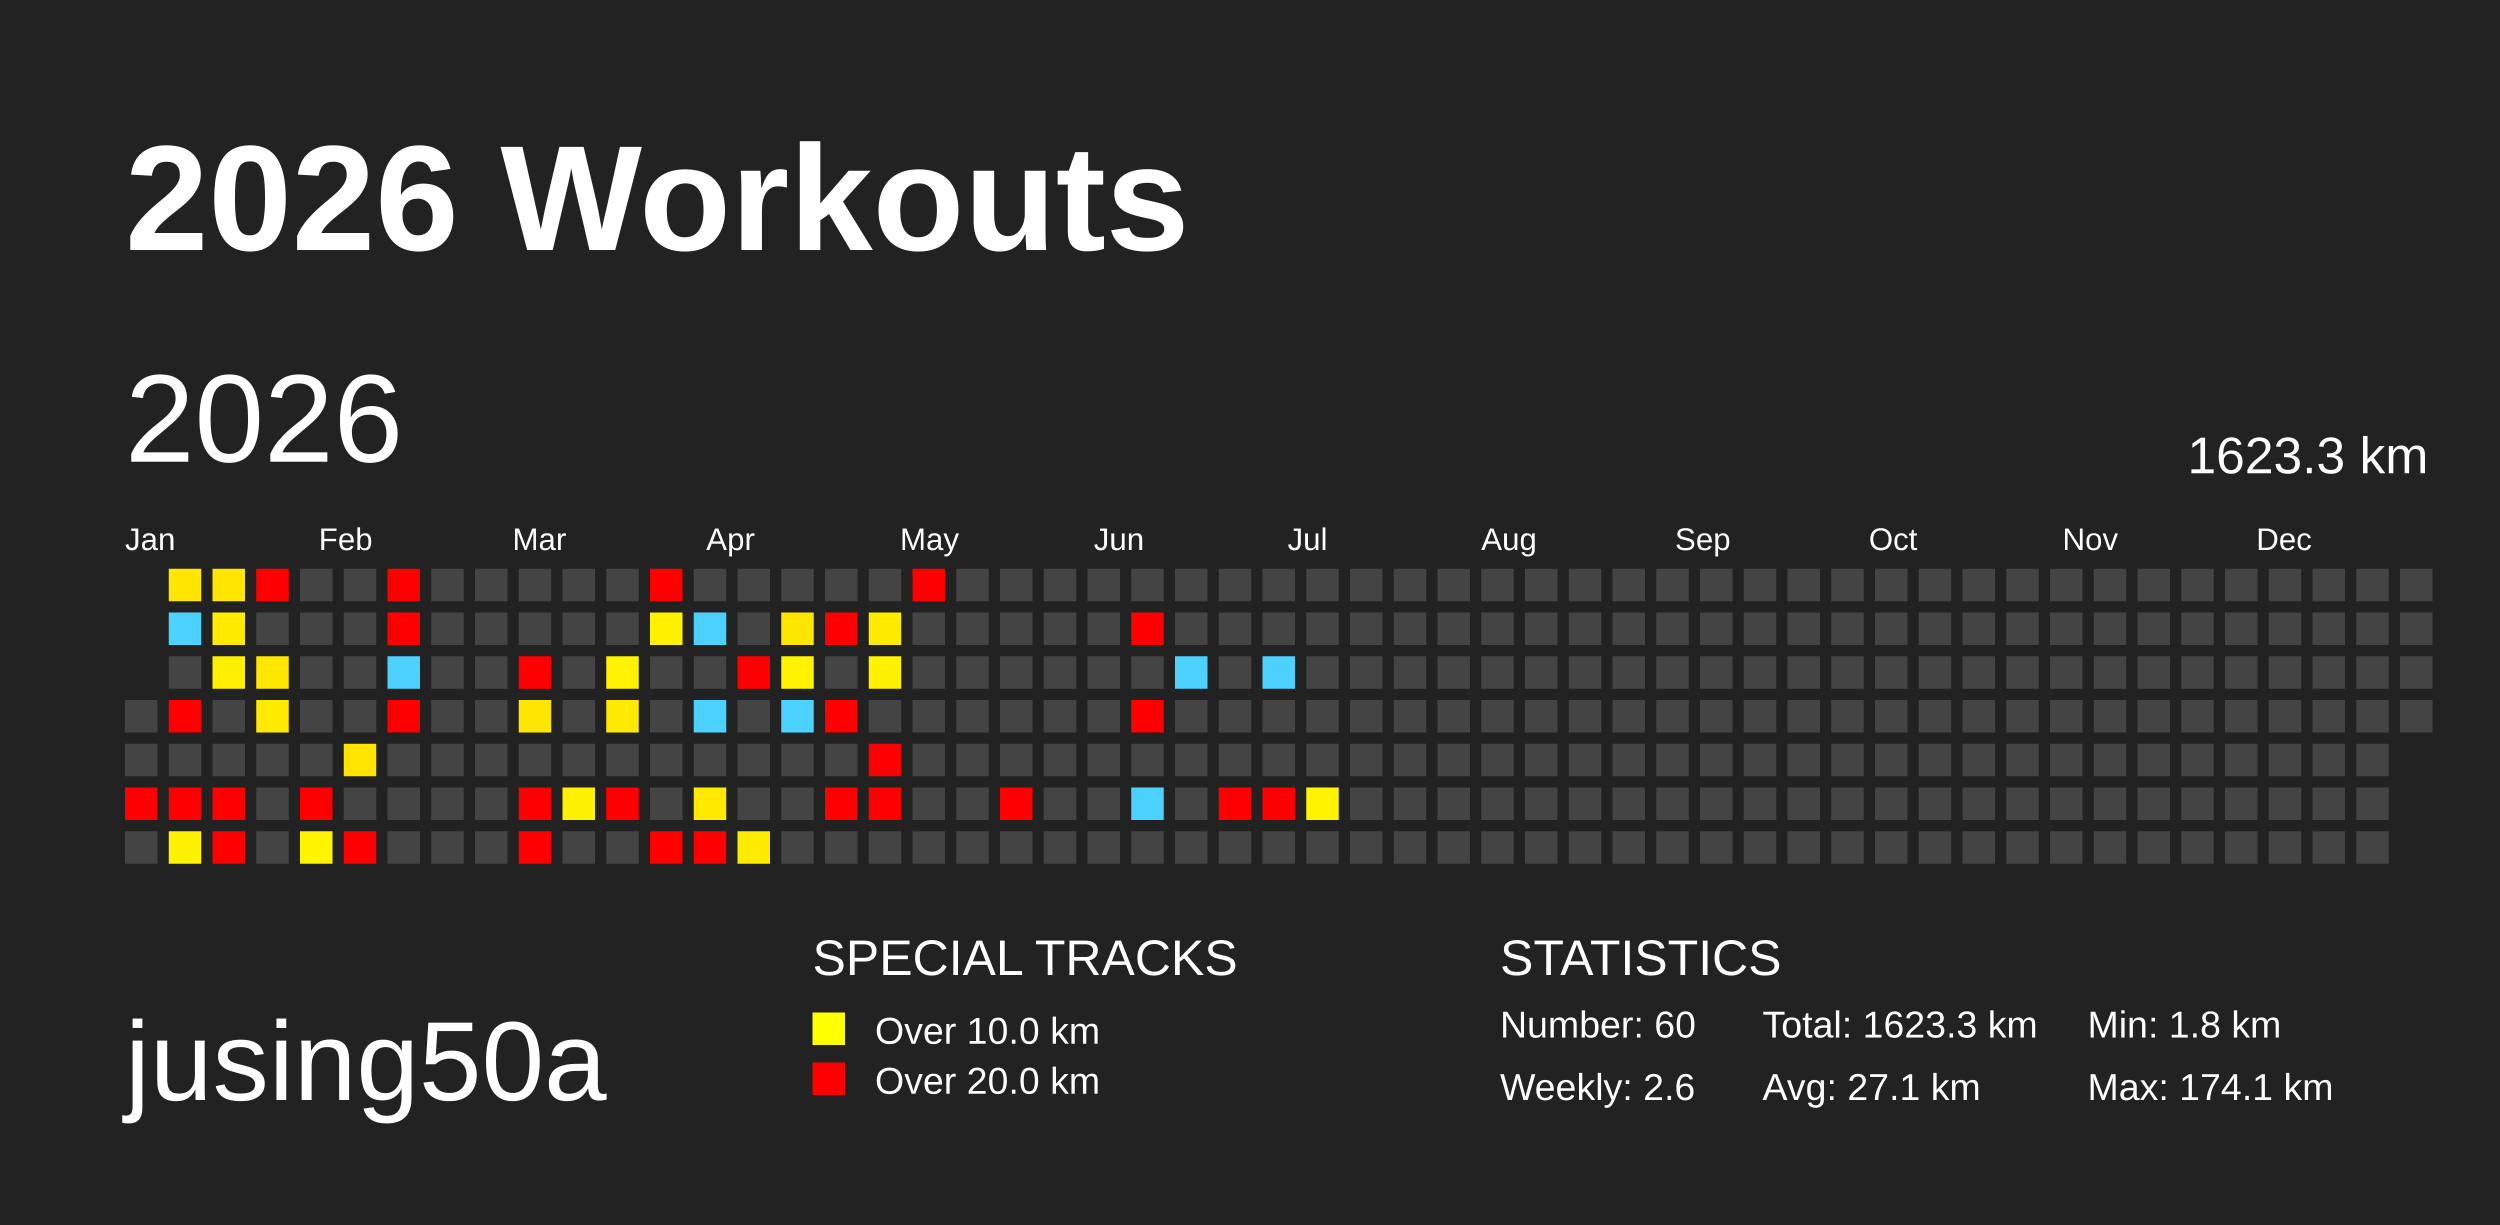
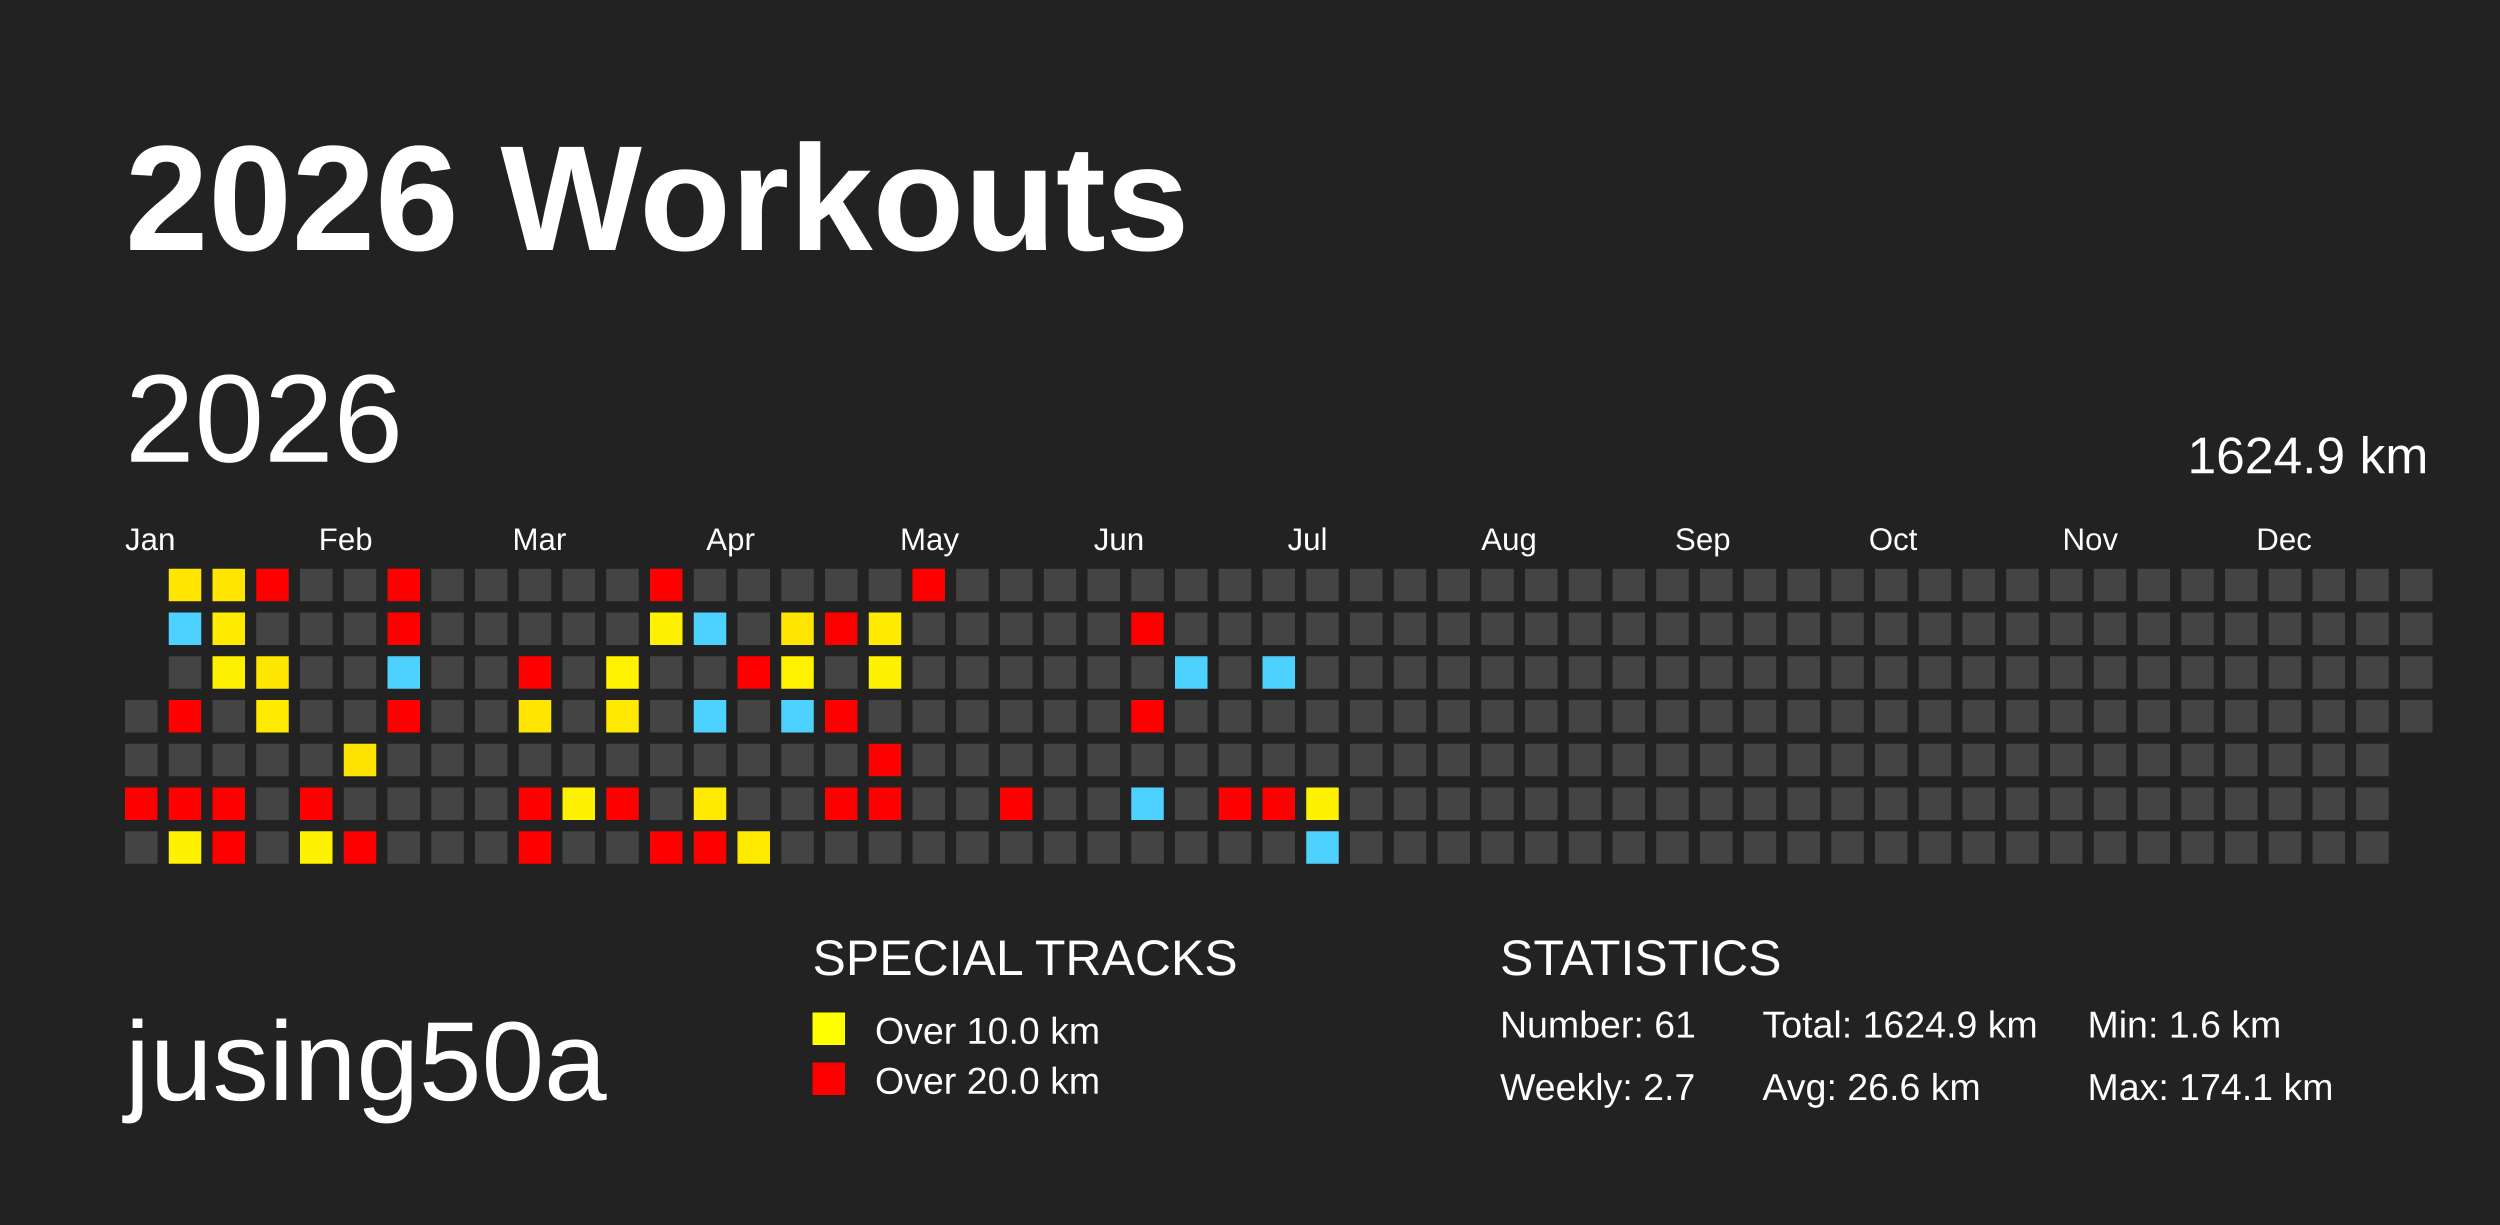
<svg xmlns="http://www.w3.org/2000/svg" baseProfile="full" height="98mm" version="1.1" viewBox="0,0,200,98" width="200mm">
  <defs />
  <rect fill="#222222" height="98" width="200" x="0" y="0" />
  <text fill="#FFFFFF" style="font-size:12px; font-family:Arial; font-weight:bold;" x="10" y="20">2026 Workouts</text>
  <text fill="#FFFFFF" style="font-size:9px; font-family:Arial" x="10" y="88">jusing50a</text>
  <text fill="#FFFFFF" style="font-size:4px; font-family:Arial" x="65" y="78">SPECIAL TRACKS</text>
  <rect fill="yellow" height="2.6" width="2.6" x="65" y="81" />
  <text fill="#FFFFFF" style="font-size:3px; font-family:Arial" x="70" y="83.5">Over 10.0 km</text>
  <rect fill="red" height="2.6" width="2.6" x="65" y="85" />
  <text fill="#FFFFFF" style="font-size:3px; font-family:Arial" x="70" y="87.5">Over 20.0 km</text>
  <text fill="#FFFFFF" style="font-size:4px; font-family:Arial" x="120" y="78">STATISTICS</text>
-   <text fill="#FFFFFF" style="font-size:3px; font-family:Arial" x="120" y="83">Number: 60</text>
-   <text fill="#FFFFFF" style="font-size:3px; font-family:Arial" x="120" y="88">Weekly: 2.6</text>
-   <text fill="#FFFFFF" style="font-size:3px; font-family:Arial" x="141" y="83">Total: 1623.3 km</text>
-   <text fill="#FFFFFF" style="font-size:3px; font-family:Arial" x="141" y="88">Avg: 27.1 km</text>
-   <text fill="#FFFFFF" style="font-size:3px; font-family:Arial" x="167" y="83">Min: 1.8 km</text>
+   <text fill="#FFFFFF" style="font-size:3px; font-family:Arial" x="120" y="83">Number: 61</text>
+   <text fill="#FFFFFF" style="font-size:3px; font-family:Arial" x="120" y="88">Weekly: 2.7</text>
+   <text fill="#FFFFFF" style="font-size:3px; font-family:Arial" x="141" y="83">Total: 1624.9 km</text>
+   <text fill="#FFFFFF" style="font-size:3px; font-family:Arial" x="141" y="88">Avg: 26.6 km</text>
+   <text fill="#FFFFFF" style="font-size:3px; font-family:Arial" x="167" y="83">Min: 1.6 km</text>
  <text fill="#FFFFFF" style="font-size:3px; font-family:Arial" x="167" y="88">Max: 174.1 km</text>
  <text dominant-baseline="hanging" fill="#FFFFFF" style="font-size:10.0px; font-family:Arial;" x="10" y="30">2026</text>
-   <text dominant-baseline="hanging" fill="#FFFFFF" style="font-size:4.125px; font-family:Arial;" x="175" y="35">1623.3 km</text>
+   <text dominant-baseline="hanging" fill="#FFFFFF" style="font-size:4.125px; font-family:Arial;" x="175" y="35">1624.9 km</text>
  <text fill="#FFFFFF" style="font-size:2.5px; font-family:Arial" x="10.0" y="44">Jan</text>
  <text fill="#FFFFFF" style="font-size:2.5px; font-family:Arial" x="25.5" y="44">Feb</text>
  <text fill="#FFFFFF" style="font-size:2.5px; font-family:Arial" x="41.0" y="44">Mar</text>
  <text fill="#FFFFFF" style="font-size:2.5px; font-family:Arial" x="56.5" y="44">Apr</text>
  <text fill="#FFFFFF" style="font-size:2.5px; font-family:Arial" x="72.0" y="44">May</text>
  <text fill="#FFFFFF" style="font-size:2.5px; font-family:Arial" x="87.5" y="44">Jun</text>
  <text fill="#FFFFFF" style="font-size:2.5px; font-family:Arial" x="103.0" y="44">Jul</text>
  <text fill="#FFFFFF" style="font-size:2.5px; font-family:Arial" x="118.5" y="44">Aug</text>
  <text fill="#FFFFFF" style="font-size:2.5px; font-family:Arial" x="134.0" y="44">Sep</text>
  <text fill="#FFFFFF" style="font-size:2.5px; font-family:Arial" x="149.5" y="44">Oct</text>
  <text fill="#FFFFFF" style="font-size:2.5px; font-family:Arial" x="165.0" y="44">Nov</text>
  <text fill="#FFFFFF" style="font-size:2.5px; font-family:Arial" x="180.5" y="44">Dec</text>
  <rect fill="#444444" height="2.6" width="2.6" x="10.0" y="56.0" />
  <rect fill="#444444" height="2.6" width="2.6" x="10.0" y="59.5" />
  <rect fill="red" height="2.6" width="2.6" x="10.0" y="63.0" />
  <rect fill="#444444" height="2.6" width="2.6" x="10.0" y="66.5" />
  <rect fill="#ffe500" height="2.6" width="2.6" x="13.5" y="45.5" />
  <rect fill="#4dd2ff" height="2.6" width="2.6" x="13.5" y="49.0" />
  <rect fill="#444444" height="2.6" width="2.6" x="13.5" y="52.5" />
  <rect fill="red" height="2.6" width="2.6" x="13.5" y="56.0" />
  <rect fill="#444444" height="2.6" width="2.6" x="13.5" y="59.5" />
  <rect fill="red" height="2.6" width="2.6" x="13.5" y="63.0" />
  <rect fill="#fff200" height="2.6" width="2.6" x="13.5" y="66.5" />
-   <rect fill="#ffe600" height="2.6" width="2.6" x="17.0" y="45.5" />
+   <rect fill="#ffe500" height="2.6" width="2.6" x="17.0" y="45.5" />
  <rect fill="#ffeb00" height="2.6" width="2.6" x="17.0" y="49.0" />
  <rect fill="#fff000" height="2.6" width="2.6" x="17.0" y="52.5" />
  <rect fill="#444444" height="2.6" width="2.6" x="17.0" y="56.0" />
  <rect fill="#444444" height="2.6" width="2.6" x="17.0" y="59.5" />
  <rect fill="red" height="2.6" width="2.6" x="17.0" y="63.0" />
  <rect fill="red" height="2.6" width="2.6" x="17.0" y="66.5" />
  <rect fill="red" height="2.6" width="2.6" x="20.5" y="45.5" />
  <rect fill="#444444" height="2.6" width="2.6" x="20.5" y="49.0" />
  <rect fill="#ffe600" height="2.6" width="2.6" x="20.5" y="52.5" />
  <rect fill="#ffea00" height="2.6" width="2.6" x="20.5" y="56.0" />
  <rect fill="#444444" height="2.6" width="2.6" x="20.5" y="59.5" />
  <rect fill="#444444" height="2.6" width="2.6" x="20.5" y="63.0" />
  <rect fill="#444444" height="2.6" width="2.6" x="20.5" y="66.5" />
  <rect fill="#444444" height="2.6" width="2.6" x="24.0" y="45.5" />
  <rect fill="#444444" height="2.6" width="2.6" x="24.0" y="49.0" />
  <rect fill="#444444" height="2.6" width="2.6" x="24.0" y="52.5" />
  <rect fill="#444444" height="2.6" width="2.6" x="24.0" y="56.0" />
  <rect fill="#444444" height="2.6" width="2.6" x="24.0" y="59.5" />
  <rect fill="red" height="2.6" width="2.6" x="24.0" y="63.0" />
-   <rect fill="#fff300" height="2.6" width="2.6" x="24.0" y="66.5" />
+   <rect fill="#fff200" height="2.6" width="2.6" x="24.0" y="66.5" />
  <rect fill="#444444" height="2.6" width="2.6" x="27.5" y="45.5" />
  <rect fill="#444444" height="2.6" width="2.6" x="27.5" y="49.0" />
  <rect fill="#444444" height="2.6" width="2.6" x="27.5" y="52.5" />
  <rect fill="#444444" height="2.6" width="2.6" x="27.5" y="56.0" />
-   <rect fill="#ffe500" height="2.6" width="2.6" x="27.5" y="59.5" />
+   <rect fill="#ffe400" height="2.6" width="2.6" x="27.5" y="59.5" />
  <rect fill="#444444" height="2.6" width="2.6" x="27.5" y="63.0" />
  <rect fill="red" height="2.6" width="2.6" x="27.5" y="66.5" />
  <rect fill="red" height="2.6" width="2.6" x="31.0" y="45.5" />
  <rect fill="red" height="2.6" width="2.6" x="31.0" y="49.0" />
  <rect fill="#4dd2ff" height="2.6" width="2.6" x="31.0" y="52.5" />
  <rect fill="red" height="2.6" width="2.6" x="31.0" y="56.0" />
  <rect fill="#444444" height="2.6" width="2.6" x="31.0" y="59.5" />
  <rect fill="#444444" height="2.6" width="2.6" x="31.0" y="63.0" />
  <rect fill="#444444" height="2.6" width="2.6" x="31.0" y="66.5" />
  <rect fill="#444444" height="2.6" width="2.6" x="34.5" y="45.5" />
  <rect fill="#444444" height="2.6" width="2.6" x="34.5" y="49.0" />
  <rect fill="#444444" height="2.6" width="2.6" x="34.5" y="52.5" />
  <rect fill="#444444" height="2.6" width="2.6" x="34.5" y="56.0" />
  <rect fill="#444444" height="2.6" width="2.6" x="34.5" y="59.5" />
  <rect fill="#444444" height="2.6" width="2.6" x="34.5" y="63.0" />
  <rect fill="#444444" height="2.6" width="2.6" x="34.5" y="66.5" />
  <rect fill="#444444" height="2.6" width="2.6" x="38.0" y="45.5" />
  <rect fill="#444444" height="2.6" width="2.6" x="38.0" y="49.0" />
  <rect fill="#444444" height="2.6" width="2.6" x="38.0" y="52.5" />
  <rect fill="#444444" height="2.6" width="2.6" x="38.0" y="56.0" />
  <rect fill="#444444" height="2.6" width="2.6" x="38.0" y="59.5" />
  <rect fill="#444444" height="2.6" width="2.6" x="38.0" y="63.0" />
  <rect fill="#444444" height="2.6" width="2.6" x="38.0" y="66.5" />
  <rect fill="#444444" height="2.6" width="2.6" x="41.5" y="45.5" />
  <rect fill="#444444" height="2.6" width="2.6" x="41.5" y="49.0" />
  <rect fill="red" height="2.6" width="2.6" x="41.5" y="52.5" />
-   <rect fill="#ffe600" height="2.6" width="2.6" x="41.5" y="56.0" />
+   <rect fill="#ffe500" height="2.6" width="2.6" x="41.5" y="56.0" />
  <rect fill="#444444" height="2.6" width="2.6" x="41.5" y="59.5" />
  <rect fill="red" height="2.6" width="2.6" x="41.5" y="63.0" />
  <rect fill="red" height="2.6" width="2.6" x="41.5" y="66.5" />
  <rect fill="#444444" height="2.6" width="2.6" x="45.0" y="45.5" />
  <rect fill="#444444" height="2.6" width="2.6" x="45.0" y="49.0" />
  <rect fill="#444444" height="2.6" width="2.6" x="45.0" y="52.5" />
  <rect fill="#444444" height="2.6" width="2.6" x="45.0" y="56.0" />
  <rect fill="#444444" height="2.6" width="2.6" x="45.0" y="59.5" />
  <rect fill="#fff200" height="2.6" width="2.6" x="45.0" y="63.0" />
  <rect fill="#444444" height="2.6" width="2.6" x="45.0" y="66.5" />
  <rect fill="#444444" height="2.6" width="2.6" x="48.5" y="45.5" />
  <rect fill="#444444" height="2.6" width="2.6" x="48.5" y="49.0" />
  <rect fill="#fff300" height="2.6" width="2.6" x="48.5" y="52.5" />
  <rect fill="#ffe900" height="2.6" width="2.6" x="48.5" y="56.0" />
  <rect fill="#444444" height="2.6" width="2.6" x="48.5" y="59.5" />
  <rect fill="red" height="2.6" width="2.6" x="48.5" y="63.0" />
  <rect fill="#444444" height="2.6" width="2.6" x="48.5" y="66.5" />
  <rect fill="red" height="2.6" width="2.6" x="52.0" y="45.5" />
  <rect fill="#fff100" height="2.6" width="2.6" x="52.0" y="49.0" />
  <rect fill="#444444" height="2.6" width="2.6" x="52.0" y="52.5" />
  <rect fill="#444444" height="2.6" width="2.6" x="52.0" y="56.0" />
  <rect fill="#444444" height="2.6" width="2.6" x="52.0" y="59.5" />
  <rect fill="#444444" height="2.6" width="2.6" x="52.0" y="63.0" />
  <rect fill="red" height="2.6" width="2.6" x="52.0" y="66.5" />
  <rect fill="#444444" height="2.6" width="2.6" x="55.5" y="45.5" />
  <rect fill="#4dd2ff" height="2.6" width="2.6" x="55.5" y="49.0" />
  <rect fill="#444444" height="2.6" width="2.6" x="55.5" y="52.5" />
  <rect fill="#4dd2ff" height="2.6" width="2.6" x="55.5" y="56.0" />
  <rect fill="#444444" height="2.6" width="2.6" x="55.5" y="59.5" />
  <rect fill="#ffea00" height="2.6" width="2.6" x="55.5" y="63.0" />
  <rect fill="red" height="2.6" width="2.6" x="55.5" y="66.5" />
  <rect fill="#444444" height="2.6" width="2.6" x="59.0" y="45.5" />
  <rect fill="#444444" height="2.6" width="2.6" x="59.0" y="49.0" />
  <rect fill="red" height="2.6" width="2.6" x="59.0" y="52.5" />
  <rect fill="#444444" height="2.6" width="2.6" x="59.0" y="56.0" />
  <rect fill="#444444" height="2.6" width="2.6" x="59.0" y="59.5" />
  <rect fill="#444444" height="2.6" width="2.6" x="59.0" y="63.0" />
  <rect fill="#ffeb00" height="2.6" width="2.6" x="59.0" y="66.5" />
  <rect fill="#444444" height="2.6" width="2.6" x="62.5" y="45.5" />
-   <rect fill="#ffe600" height="2.6" width="2.6" x="62.5" y="49.0" />
+   <rect fill="#ffe500" height="2.6" width="2.6" x="62.5" y="49.0" />
  <rect fill="#fff300" height="2.6" width="2.6" x="62.5" y="52.5" />
  <rect fill="#4dd2ff" height="2.6" width="2.6" x="62.5" y="56.0" />
  <rect fill="#444444" height="2.6" width="2.6" x="62.5" y="59.5" />
  <rect fill="#444444" height="2.6" width="2.6" x="62.5" y="63.0" />
  <rect fill="#444444" height="2.6" width="2.6" x="62.5" y="66.5" />
  <rect fill="#444444" height="2.6" width="2.6" x="66.0" y="45.5" />
  <rect fill="red" height="2.6" width="2.6" x="66.0" y="49.0" />
  <rect fill="#444444" height="2.6" width="2.6" x="66.0" y="52.5" />
  <rect fill="red" height="2.6" width="2.6" x="66.0" y="56.0" />
  <rect fill="#444444" height="2.6" width="2.6" x="66.0" y="59.5" />
  <rect fill="red" height="2.6" width="2.6" x="66.0" y="63.0" />
  <rect fill="#444444" height="2.6" width="2.6" x="66.0" y="66.5" />
  <rect fill="#444444" height="2.6" width="2.6" x="69.5" y="45.5" />
  <rect fill="#ffeb00" height="2.6" width="2.6" x="69.5" y="49.0" />
  <rect fill="#fff200" height="2.6" width="2.6" x="69.5" y="52.5" />
  <rect fill="#444444" height="2.6" width="2.6" x="69.5" y="56.0" />
  <rect fill="red" height="2.6" width="2.6" x="69.5" y="59.5" />
  <rect fill="red" height="2.6" width="2.6" x="69.5" y="63.0" />
  <rect fill="#444444" height="2.6" width="2.6" x="69.5" y="66.5" />
  <rect fill="red" height="2.6" width="2.6" x="73.0" y="45.5" />
  <rect fill="#444444" height="2.6" width="2.6" x="73.0" y="49.0" />
  <rect fill="#444444" height="2.6" width="2.6" x="73.0" y="52.5" />
  <rect fill="#444444" height="2.6" width="2.6" x="73.0" y="56.0" />
  <rect fill="#444444" height="2.6" width="2.6" x="73.0" y="59.5" />
  <rect fill="#444444" height="2.6" width="2.6" x="73.0" y="63.0" />
  <rect fill="#444444" height="2.6" width="2.6" x="73.0" y="66.5" />
  <rect fill="#444444" height="2.6" width="2.6" x="76.5" y="45.5" />
  <rect fill="#444444" height="2.6" width="2.6" x="76.5" y="49.0" />
  <rect fill="#444444" height="2.6" width="2.6" x="76.5" y="52.5" />
  <rect fill="#444444" height="2.6" width="2.6" x="76.5" y="56.0" />
  <rect fill="#444444" height="2.6" width="2.6" x="76.5" y="59.5" />
  <rect fill="#444444" height="2.6" width="2.6" x="76.5" y="63.0" />
  <rect fill="#444444" height="2.6" width="2.6" x="76.5" y="66.5" />
  <rect fill="#444444" height="2.6" width="2.6" x="80.0" y="45.5" />
  <rect fill="#444444" height="2.6" width="2.6" x="80.0" y="49.0" />
  <rect fill="#444444" height="2.6" width="2.6" x="80.0" y="52.5" />
  <rect fill="#444444" height="2.6" width="2.6" x="80.0" y="56.0" />
  <rect fill="#444444" height="2.6" width="2.6" x="80.0" y="59.5" />
  <rect fill="red" height="2.6" width="2.6" x="80.0" y="63.0" />
  <rect fill="#444444" height="2.6" width="2.6" x="80.0" y="66.5" />
  <rect fill="#444444" height="2.6" width="2.6" x="83.5" y="45.5" />
  <rect fill="#444444" height="2.6" width="2.6" x="83.5" y="49.0" />
  <rect fill="#444444" height="2.6" width="2.6" x="83.5" y="52.5" />
  <rect fill="#444444" height="2.6" width="2.6" x="83.5" y="56.0" />
  <rect fill="#444444" height="2.6" width="2.6" x="83.5" y="59.5" />
  <rect fill="#444444" height="2.6" width="2.6" x="83.5" y="63.0" />
  <rect fill="#444444" height="2.6" width="2.6" x="83.5" y="66.5" />
  <rect fill="#444444" height="2.6" width="2.6" x="87.0" y="45.5" />
  <rect fill="#444444" height="2.6" width="2.6" x="87.0" y="49.0" />
  <rect fill="#444444" height="2.6" width="2.6" x="87.0" y="52.5" />
  <rect fill="#444444" height="2.6" width="2.6" x="87.0" y="56.0" />
  <rect fill="#444444" height="2.6" width="2.6" x="87.0" y="59.5" />
  <rect fill="#444444" height="2.6" width="2.6" x="87.0" y="63.0" />
  <rect fill="#444444" height="2.6" width="2.6" x="87.0" y="66.5" />
  <rect fill="#444444" height="2.6" width="2.6" x="90.5" y="45.5" />
  <rect fill="red" height="2.6" width="2.6" x="90.5" y="49.0" />
  <rect fill="#444444" height="2.6" width="2.6" x="90.5" y="52.5" />
  <rect fill="red" height="2.6" width="2.6" x="90.5" y="56.0" />
  <rect fill="#444444" height="2.6" width="2.6" x="90.5" y="59.5" />
  <rect fill="#4dd2ff" height="2.6" width="2.6" x="90.5" y="63.0" />
  <rect fill="#444444" height="2.6" width="2.6" x="90.5" y="66.5" />
  <rect fill="#444444" height="2.6" width="2.6" x="94.0" y="45.5" />
  <rect fill="#444444" height="2.6" width="2.6" x="94.0" y="49.0" />
  <rect fill="#4dd2ff" height="2.6" width="2.6" x="94.0" y="52.5" />
  <rect fill="#444444" height="2.6" width="2.6" x="94.0" y="56.0" />
  <rect fill="#444444" height="2.6" width="2.6" x="94.0" y="59.5" />
  <rect fill="#444444" height="2.6" width="2.6" x="94.0" y="63.0" />
  <rect fill="#444444" height="2.6" width="2.6" x="94.0" y="66.5" />
  <rect fill="#444444" height="2.6" width="2.6" x="97.5" y="45.5" />
  <rect fill="#444444" height="2.6" width="2.6" x="97.5" y="49.0" />
  <rect fill="#444444" height="2.6" width="2.6" x="97.5" y="52.5" />
  <rect fill="#444444" height="2.6" width="2.6" x="97.5" y="56.0" />
  <rect fill="#444444" height="2.6" width="2.6" x="97.5" y="59.5" />
  <rect fill="red" height="2.6" width="2.6" x="97.5" y="63.0" />
  <rect fill="#444444" height="2.6" width="2.6" x="97.5" y="66.5" />
  <rect fill="#444444" height="2.6" width="2.6" x="101.0" y="45.5" />
  <rect fill="#444444" height="2.6" width="2.6" x="101.0" y="49.0" />
  <rect fill="#4dd2ff" height="2.6" width="2.6" x="101.0" y="52.5" />
  <rect fill="#444444" height="2.6" width="2.6" x="101.0" y="56.0" />
  <rect fill="#444444" height="2.6" width="2.6" x="101.0" y="59.5" />
  <rect fill="red" height="2.6" width="2.6" x="101.0" y="63.0" />
  <rect fill="#444444" height="2.6" width="2.6" x="101.0" y="66.5" />
  <rect fill="#444444" height="2.6" width="2.6" x="104.5" y="45.5" />
  <rect fill="#444444" height="2.6" width="2.6" x="104.5" y="49.0" />
  <rect fill="#444444" height="2.6" width="2.6" x="104.5" y="52.5" />
  <rect fill="#444444" height="2.6" width="2.6" x="104.5" y="56.0" />
  <rect fill="#444444" height="2.6" width="2.6" x="104.5" y="59.5" />
-   <rect fill="#fff300" height="2.6" width="2.6" x="104.5" y="63.0" />
-   <rect fill="#444444" height="2.6" width="2.6" x="104.5" y="66.5" />
+   <rect fill="#fff200" height="2.6" width="2.6" x="104.5" y="63.0" />
+   <rect fill="#4dd2ff" height="2.6" width="2.6" x="104.5" y="66.5" />
  <rect fill="#444444" height="2.6" width="2.6" x="108.0" y="45.5" />
  <rect fill="#444444" height="2.6" width="2.6" x="108.0" y="49.0" />
  <rect fill="#444444" height="2.6" width="2.6" x="108.0" y="52.5" />
  <rect fill="#444444" height="2.6" width="2.6" x="108.0" y="56.0" />
  <rect fill="#444444" height="2.6" width="2.6" x="108.0" y="59.5" />
  <rect fill="#444444" height="2.6" width="2.6" x="108.0" y="63.0" />
  <rect fill="#444444" height="2.6" width="2.6" x="108.0" y="66.5" />
  <rect fill="#444444" height="2.6" width="2.6" x="111.5" y="45.5" />
  <rect fill="#444444" height="2.6" width="2.6" x="111.5" y="49.0" />
  <rect fill="#444444" height="2.6" width="2.6" x="111.5" y="52.5" />
  <rect fill="#444444" height="2.6" width="2.6" x="111.5" y="56.0" />
  <rect fill="#444444" height="2.6" width="2.6" x="111.5" y="59.5" />
  <rect fill="#444444" height="2.6" width="2.6" x="111.5" y="63.0" />
  <rect fill="#444444" height="2.6" width="2.6" x="111.5" y="66.5" />
  <rect fill="#444444" height="2.6" width="2.6" x="115.0" y="45.5" />
  <rect fill="#444444" height="2.6" width="2.6" x="115.0" y="49.0" />
  <rect fill="#444444" height="2.6" width="2.6" x="115.0" y="52.5" />
  <rect fill="#444444" height="2.6" width="2.6" x="115.0" y="56.0" />
  <rect fill="#444444" height="2.6" width="2.6" x="115.0" y="59.5" />
  <rect fill="#444444" height="2.6" width="2.6" x="115.0" y="63.0" />
  <rect fill="#444444" height="2.6" width="2.6" x="115.0" y="66.5" />
  <rect fill="#444444" height="2.6" width="2.6" x="118.5" y="45.5" />
  <rect fill="#444444" height="2.6" width="2.6" x="118.5" y="49.0" />
  <rect fill="#444444" height="2.6" width="2.6" x="118.5" y="52.5" />
  <rect fill="#444444" height="2.6" width="2.6" x="118.5" y="56.0" />
  <rect fill="#444444" height="2.6" width="2.6" x="118.5" y="59.5" />
  <rect fill="#444444" height="2.6" width="2.6" x="118.5" y="63.0" />
  <rect fill="#444444" height="2.6" width="2.6" x="118.5" y="66.5" />
  <rect fill="#444444" height="2.6" width="2.6" x="122.0" y="45.5" />
  <rect fill="#444444" height="2.6" width="2.6" x="122.0" y="49.0" />
  <rect fill="#444444" height="2.6" width="2.6" x="122.0" y="52.5" />
  <rect fill="#444444" height="2.6" width="2.6" x="122.0" y="56.0" />
  <rect fill="#444444" height="2.6" width="2.6" x="122.0" y="59.5" />
  <rect fill="#444444" height="2.6" width="2.6" x="122.0" y="63.0" />
  <rect fill="#444444" height="2.6" width="2.6" x="122.0" y="66.5" />
  <rect fill="#444444" height="2.6" width="2.6" x="125.5" y="45.5" />
  <rect fill="#444444" height="2.6" width="2.6" x="125.5" y="49.0" />
  <rect fill="#444444" height="2.6" width="2.6" x="125.5" y="52.5" />
  <rect fill="#444444" height="2.6" width="2.6" x="125.5" y="56.0" />
  <rect fill="#444444" height="2.6" width="2.6" x="125.5" y="59.5" />
  <rect fill="#444444" height="2.6" width="2.6" x="125.5" y="63.0" />
  <rect fill="#444444" height="2.6" width="2.6" x="125.5" y="66.5" />
  <rect fill="#444444" height="2.6" width="2.6" x="129.0" y="45.5" />
  <rect fill="#444444" height="2.6" width="2.6" x="129.0" y="49.0" />
  <rect fill="#444444" height="2.6" width="2.6" x="129.0" y="52.5" />
  <rect fill="#444444" height="2.6" width="2.6" x="129.0" y="56.0" />
  <rect fill="#444444" height="2.6" width="2.6" x="129.0" y="59.5" />
  <rect fill="#444444" height="2.6" width="2.6" x="129.0" y="63.0" />
  <rect fill="#444444" height="2.6" width="2.6" x="129.0" y="66.5" />
  <rect fill="#444444" height="2.6" width="2.6" x="132.5" y="45.5" />
  <rect fill="#444444" height="2.6" width="2.6" x="132.5" y="49.0" />
  <rect fill="#444444" height="2.6" width="2.6" x="132.5" y="52.5" />
  <rect fill="#444444" height="2.6" width="2.6" x="132.5" y="56.0" />
  <rect fill="#444444" height="2.6" width="2.6" x="132.5" y="59.5" />
  <rect fill="#444444" height="2.6" width="2.6" x="132.5" y="63.0" />
  <rect fill="#444444" height="2.6" width="2.6" x="132.5" y="66.5" />
  <rect fill="#444444" height="2.6" width="2.6" x="136.0" y="45.5" />
  <rect fill="#444444" height="2.6" width="2.6" x="136.0" y="49.0" />
  <rect fill="#444444" height="2.6" width="2.6" x="136.0" y="52.5" />
  <rect fill="#444444" height="2.6" width="2.6" x="136.0" y="56.0" />
  <rect fill="#444444" height="2.6" width="2.6" x="136.0" y="59.5" />
  <rect fill="#444444" height="2.6" width="2.6" x="136.0" y="63.0" />
  <rect fill="#444444" height="2.6" width="2.6" x="136.0" y="66.5" />
  <rect fill="#444444" height="2.6" width="2.6" x="139.5" y="45.5" />
  <rect fill="#444444" height="2.6" width="2.6" x="139.5" y="49.0" />
  <rect fill="#444444" height="2.6" width="2.6" x="139.5" y="52.5" />
  <rect fill="#444444" height="2.6" width="2.6" x="139.5" y="56.0" />
  <rect fill="#444444" height="2.6" width="2.6" x="139.5" y="59.5" />
  <rect fill="#444444" height="2.6" width="2.6" x="139.5" y="63.0" />
  <rect fill="#444444" height="2.6" width="2.6" x="139.5" y="66.5" />
  <rect fill="#444444" height="2.6" width="2.6" x="143.0" y="45.5" />
  <rect fill="#444444" height="2.6" width="2.6" x="143.0" y="49.0" />
  <rect fill="#444444" height="2.6" width="2.6" x="143.0" y="52.5" />
  <rect fill="#444444" height="2.6" width="2.6" x="143.0" y="56.0" />
  <rect fill="#444444" height="2.6" width="2.6" x="143.0" y="59.5" />
  <rect fill="#444444" height="2.6" width="2.6" x="143.0" y="63.0" />
  <rect fill="#444444" height="2.6" width="2.6" x="143.0" y="66.5" />
  <rect fill="#444444" height="2.6" width="2.6" x="146.5" y="45.5" />
  <rect fill="#444444" height="2.6" width="2.6" x="146.5" y="49.0" />
  <rect fill="#444444" height="2.6" width="2.6" x="146.5" y="52.5" />
  <rect fill="#444444" height="2.6" width="2.6" x="146.5" y="56.0" />
  <rect fill="#444444" height="2.6" width="2.6" x="146.5" y="59.5" />
  <rect fill="#444444" height="2.6" width="2.6" x="146.5" y="63.0" />
  <rect fill="#444444" height="2.6" width="2.6" x="146.5" y="66.5" />
  <rect fill="#444444" height="2.6" width="2.6" x="150.0" y="45.5" />
  <rect fill="#444444" height="2.6" width="2.6" x="150.0" y="49.0" />
  <rect fill="#444444" height="2.6" width="2.6" x="150.0" y="52.5" />
  <rect fill="#444444" height="2.6" width="2.6" x="150.0" y="56.0" />
  <rect fill="#444444" height="2.6" width="2.6" x="150.0" y="59.5" />
  <rect fill="#444444" height="2.6" width="2.6" x="150.0" y="63.0" />
  <rect fill="#444444" height="2.6" width="2.6" x="150.0" y="66.5" />
  <rect fill="#444444" height="2.6" width="2.6" x="153.5" y="45.5" />
  <rect fill="#444444" height="2.6" width="2.6" x="153.5" y="49.0" />
  <rect fill="#444444" height="2.6" width="2.6" x="153.5" y="52.5" />
  <rect fill="#444444" height="2.6" width="2.6" x="153.5" y="56.0" />
  <rect fill="#444444" height="2.6" width="2.6" x="153.5" y="59.5" />
  <rect fill="#444444" height="2.6" width="2.6" x="153.5" y="63.0" />
  <rect fill="#444444" height="2.6" width="2.6" x="153.5" y="66.5" />
  <rect fill="#444444" height="2.6" width="2.6" x="157.0" y="45.5" />
  <rect fill="#444444" height="2.6" width="2.6" x="157.0" y="49.0" />
  <rect fill="#444444" height="2.6" width="2.6" x="157.0" y="52.5" />
  <rect fill="#444444" height="2.6" width="2.6" x="157.0" y="56.0" />
  <rect fill="#444444" height="2.6" width="2.6" x="157.0" y="59.5" />
  <rect fill="#444444" height="2.6" width="2.6" x="157.0" y="63.0" />
  <rect fill="#444444" height="2.6" width="2.6" x="157.0" y="66.5" />
  <rect fill="#444444" height="2.6" width="2.6" x="160.5" y="45.5" />
  <rect fill="#444444" height="2.6" width="2.6" x="160.5" y="49.0" />
  <rect fill="#444444" height="2.6" width="2.6" x="160.5" y="52.5" />
  <rect fill="#444444" height="2.6" width="2.6" x="160.5" y="56.0" />
  <rect fill="#444444" height="2.6" width="2.6" x="160.5" y="59.5" />
  <rect fill="#444444" height="2.6" width="2.6" x="160.5" y="63.0" />
  <rect fill="#444444" height="2.6" width="2.6" x="160.5" y="66.5" />
  <rect fill="#444444" height="2.6" width="2.6" x="164.0" y="45.5" />
  <rect fill="#444444" height="2.6" width="2.6" x="164.0" y="49.0" />
  <rect fill="#444444" height="2.6" width="2.6" x="164.0" y="52.5" />
  <rect fill="#444444" height="2.6" width="2.6" x="164.0" y="56.0" />
  <rect fill="#444444" height="2.6" width="2.6" x="164.0" y="59.5" />
  <rect fill="#444444" height="2.6" width="2.6" x="164.0" y="63.0" />
  <rect fill="#444444" height="2.6" width="2.6" x="164.0" y="66.5" />
  <rect fill="#444444" height="2.6" width="2.6" x="167.5" y="45.5" />
  <rect fill="#444444" height="2.6" width="2.6" x="167.5" y="49.0" />
  <rect fill="#444444" height="2.6" width="2.6" x="167.5" y="52.5" />
  <rect fill="#444444" height="2.6" width="2.6" x="167.5" y="56.0" />
  <rect fill="#444444" height="2.6" width="2.6" x="167.5" y="59.5" />
  <rect fill="#444444" height="2.6" width="2.6" x="167.5" y="63.0" />
  <rect fill="#444444" height="2.6" width="2.6" x="167.5" y="66.5" />
  <rect fill="#444444" height="2.6" width="2.6" x="171.0" y="45.5" />
  <rect fill="#444444" height="2.6" width="2.6" x="171.0" y="49.0" />
  <rect fill="#444444" height="2.6" width="2.6" x="171.0" y="52.5" />
  <rect fill="#444444" height="2.6" width="2.6" x="171.0" y="56.0" />
  <rect fill="#444444" height="2.6" width="2.6" x="171.0" y="59.5" />
  <rect fill="#444444" height="2.6" width="2.6" x="171.0" y="63.0" />
  <rect fill="#444444" height="2.6" width="2.6" x="171.0" y="66.5" />
  <rect fill="#444444" height="2.6" width="2.6" x="174.5" y="45.5" />
  <rect fill="#444444" height="2.6" width="2.6" x="174.5" y="49.0" />
  <rect fill="#444444" height="2.6" width="2.6" x="174.5" y="52.5" />
  <rect fill="#444444" height="2.6" width="2.6" x="174.5" y="56.0" />
  <rect fill="#444444" height="2.6" width="2.6" x="174.5" y="59.5" />
  <rect fill="#444444" height="2.6" width="2.6" x="174.5" y="63.0" />
  <rect fill="#444444" height="2.6" width="2.6" x="174.5" y="66.5" />
  <rect fill="#444444" height="2.6" width="2.6" x="178.0" y="45.5" />
  <rect fill="#444444" height="2.6" width="2.6" x="178.0" y="49.0" />
  <rect fill="#444444" height="2.6" width="2.6" x="178.0" y="52.5" />
  <rect fill="#444444" height="2.6" width="2.6" x="178.0" y="56.0" />
  <rect fill="#444444" height="2.6" width="2.6" x="178.0" y="59.5" />
  <rect fill="#444444" height="2.6" width="2.6" x="178.0" y="63.0" />
  <rect fill="#444444" height="2.6" width="2.6" x="178.0" y="66.5" />
  <rect fill="#444444" height="2.6" width="2.6" x="181.5" y="45.5" />
  <rect fill="#444444" height="2.6" width="2.6" x="181.5" y="49.0" />
  <rect fill="#444444" height="2.6" width="2.6" x="181.5" y="52.5" />
  <rect fill="#444444" height="2.6" width="2.6" x="181.5" y="56.0" />
  <rect fill="#444444" height="2.6" width="2.6" x="181.5" y="59.5" />
  <rect fill="#444444" height="2.6" width="2.6" x="181.5" y="63.0" />
  <rect fill="#444444" height="2.6" width="2.6" x="181.5" y="66.5" />
  <rect fill="#444444" height="2.6" width="2.6" x="185.0" y="45.5" />
  <rect fill="#444444" height="2.6" width="2.6" x="185.0" y="49.0" />
  <rect fill="#444444" height="2.6" width="2.6" x="185.0" y="52.5" />
  <rect fill="#444444" height="2.6" width="2.6" x="185.0" y="56.0" />
  <rect fill="#444444" height="2.6" width="2.6" x="185.0" y="59.5" />
  <rect fill="#444444" height="2.6" width="2.6" x="185.0" y="63.0" />
  <rect fill="#444444" height="2.6" width="2.6" x="185.0" y="66.5" />
  <rect fill="#444444" height="2.6" width="2.6" x="188.5" y="45.5" />
  <rect fill="#444444" height="2.6" width="2.6" x="188.5" y="49.0" />
  <rect fill="#444444" height="2.6" width="2.6" x="188.5" y="52.5" />
  <rect fill="#444444" height="2.6" width="2.6" x="188.5" y="56.0" />
  <rect fill="#444444" height="2.6" width="2.6" x="188.5" y="59.5" />
  <rect fill="#444444" height="2.6" width="2.6" x="188.5" y="63.0" />
  <rect fill="#444444" height="2.6" width="2.6" x="188.5" y="66.5" />
  <rect fill="#444444" height="2.6" width="2.6" x="192.0" y="45.5" />
  <rect fill="#444444" height="2.6" width="2.6" x="192.0" y="49.0" />
  <rect fill="#444444" height="2.6" width="2.6" x="192.0" y="52.5" />
  <rect fill="#444444" height="2.6" width="2.6" x="192.0" y="56.0" />
</svg>
